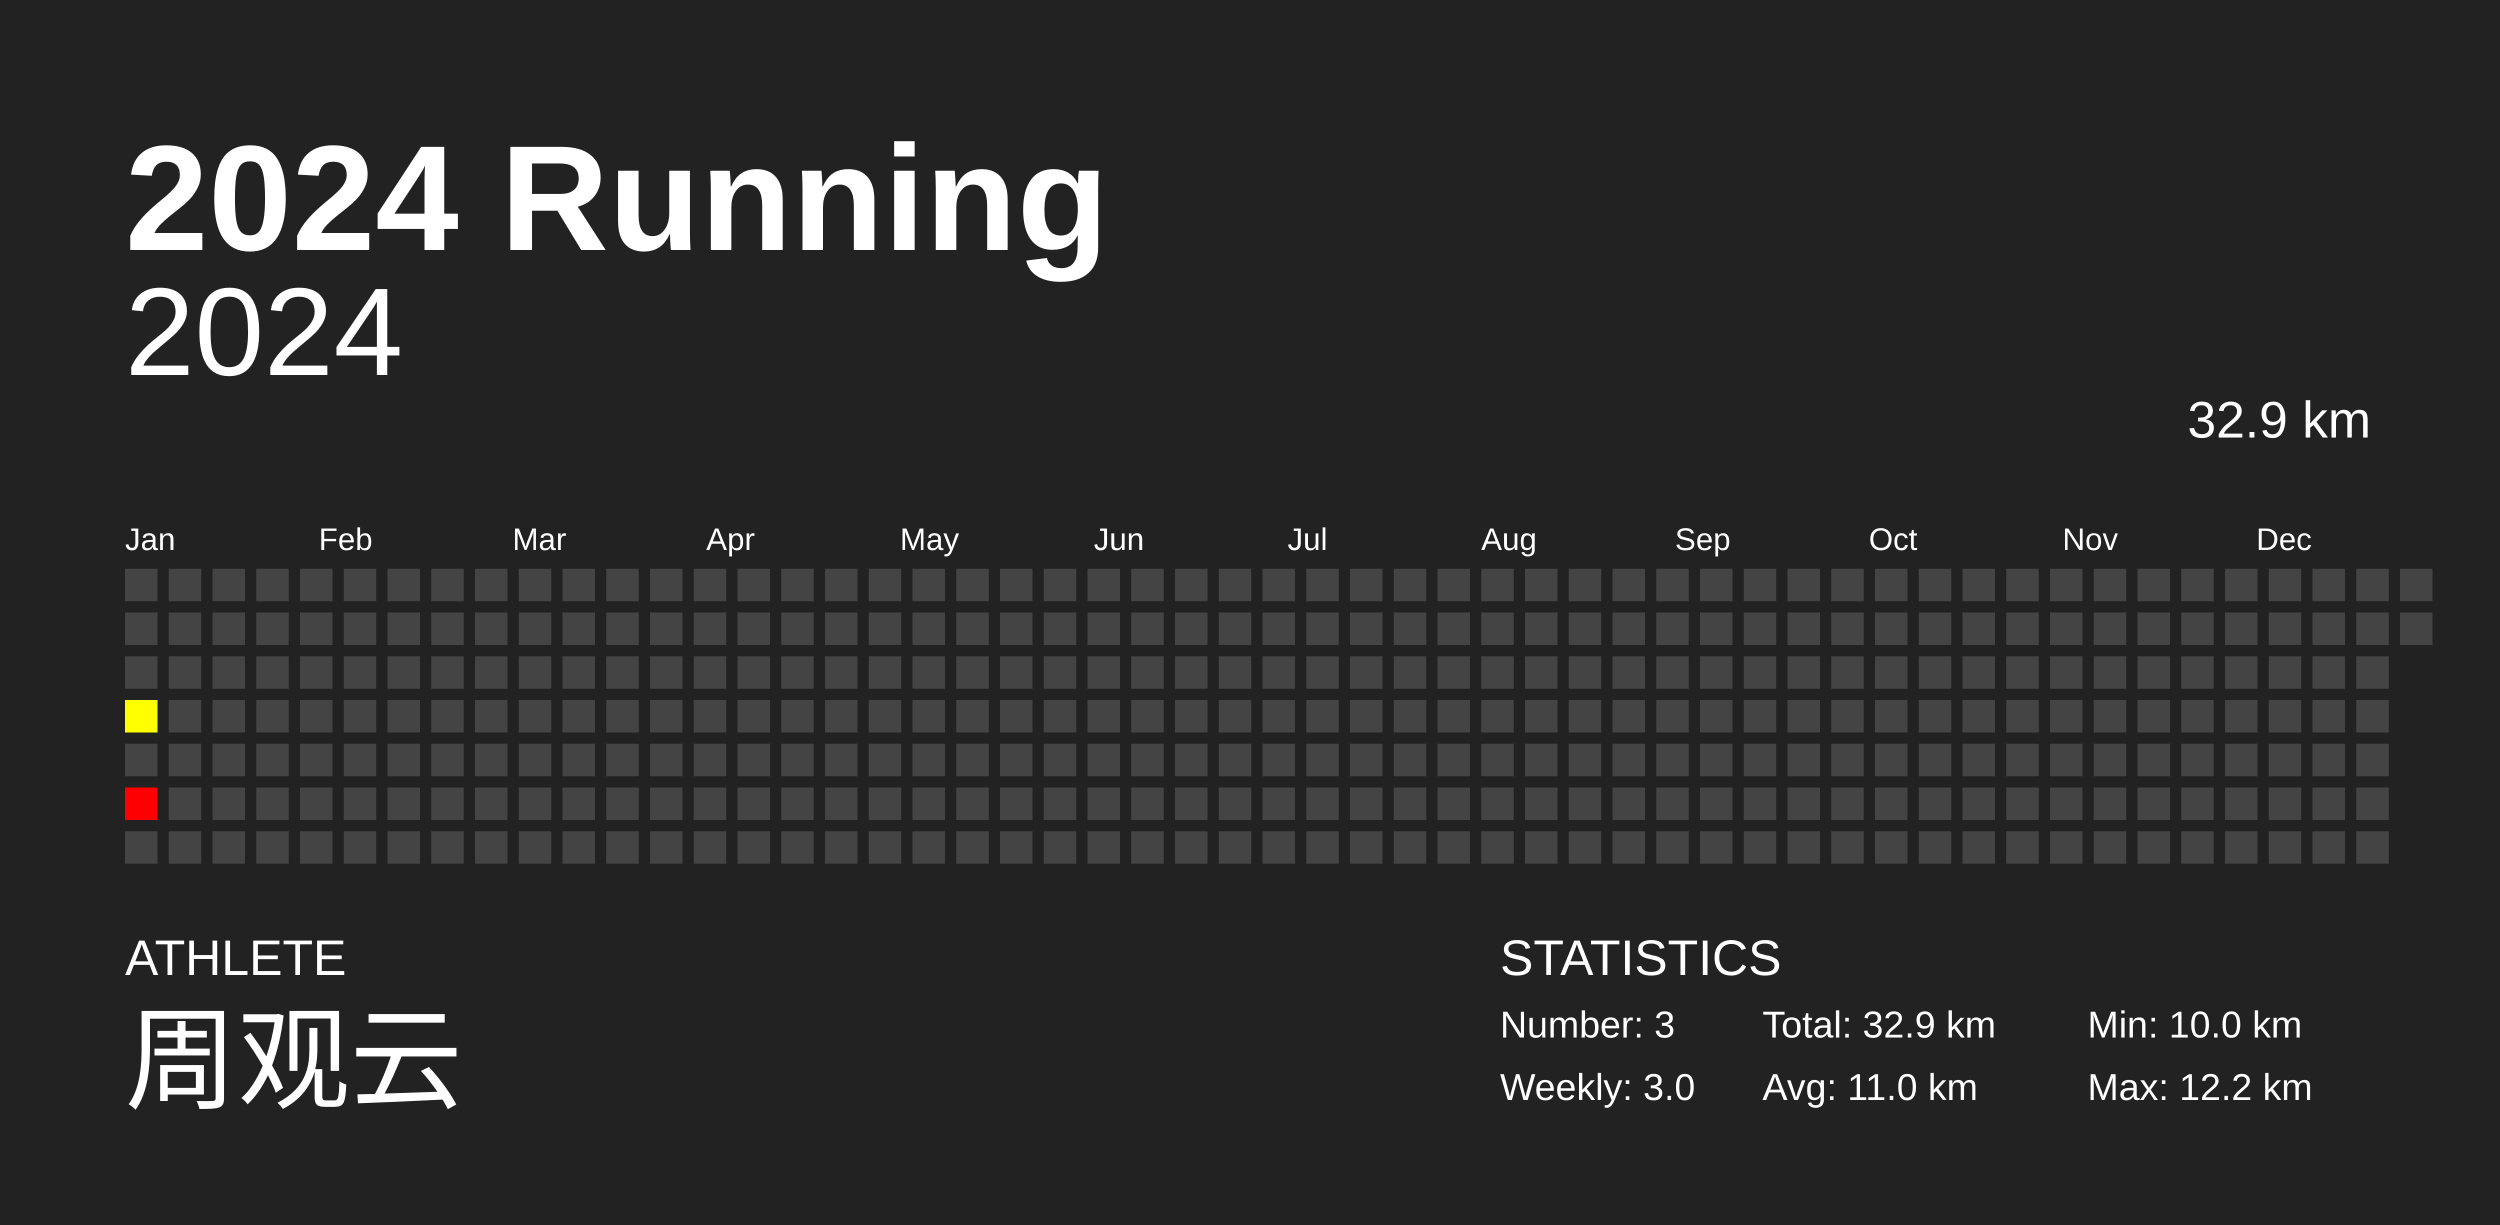
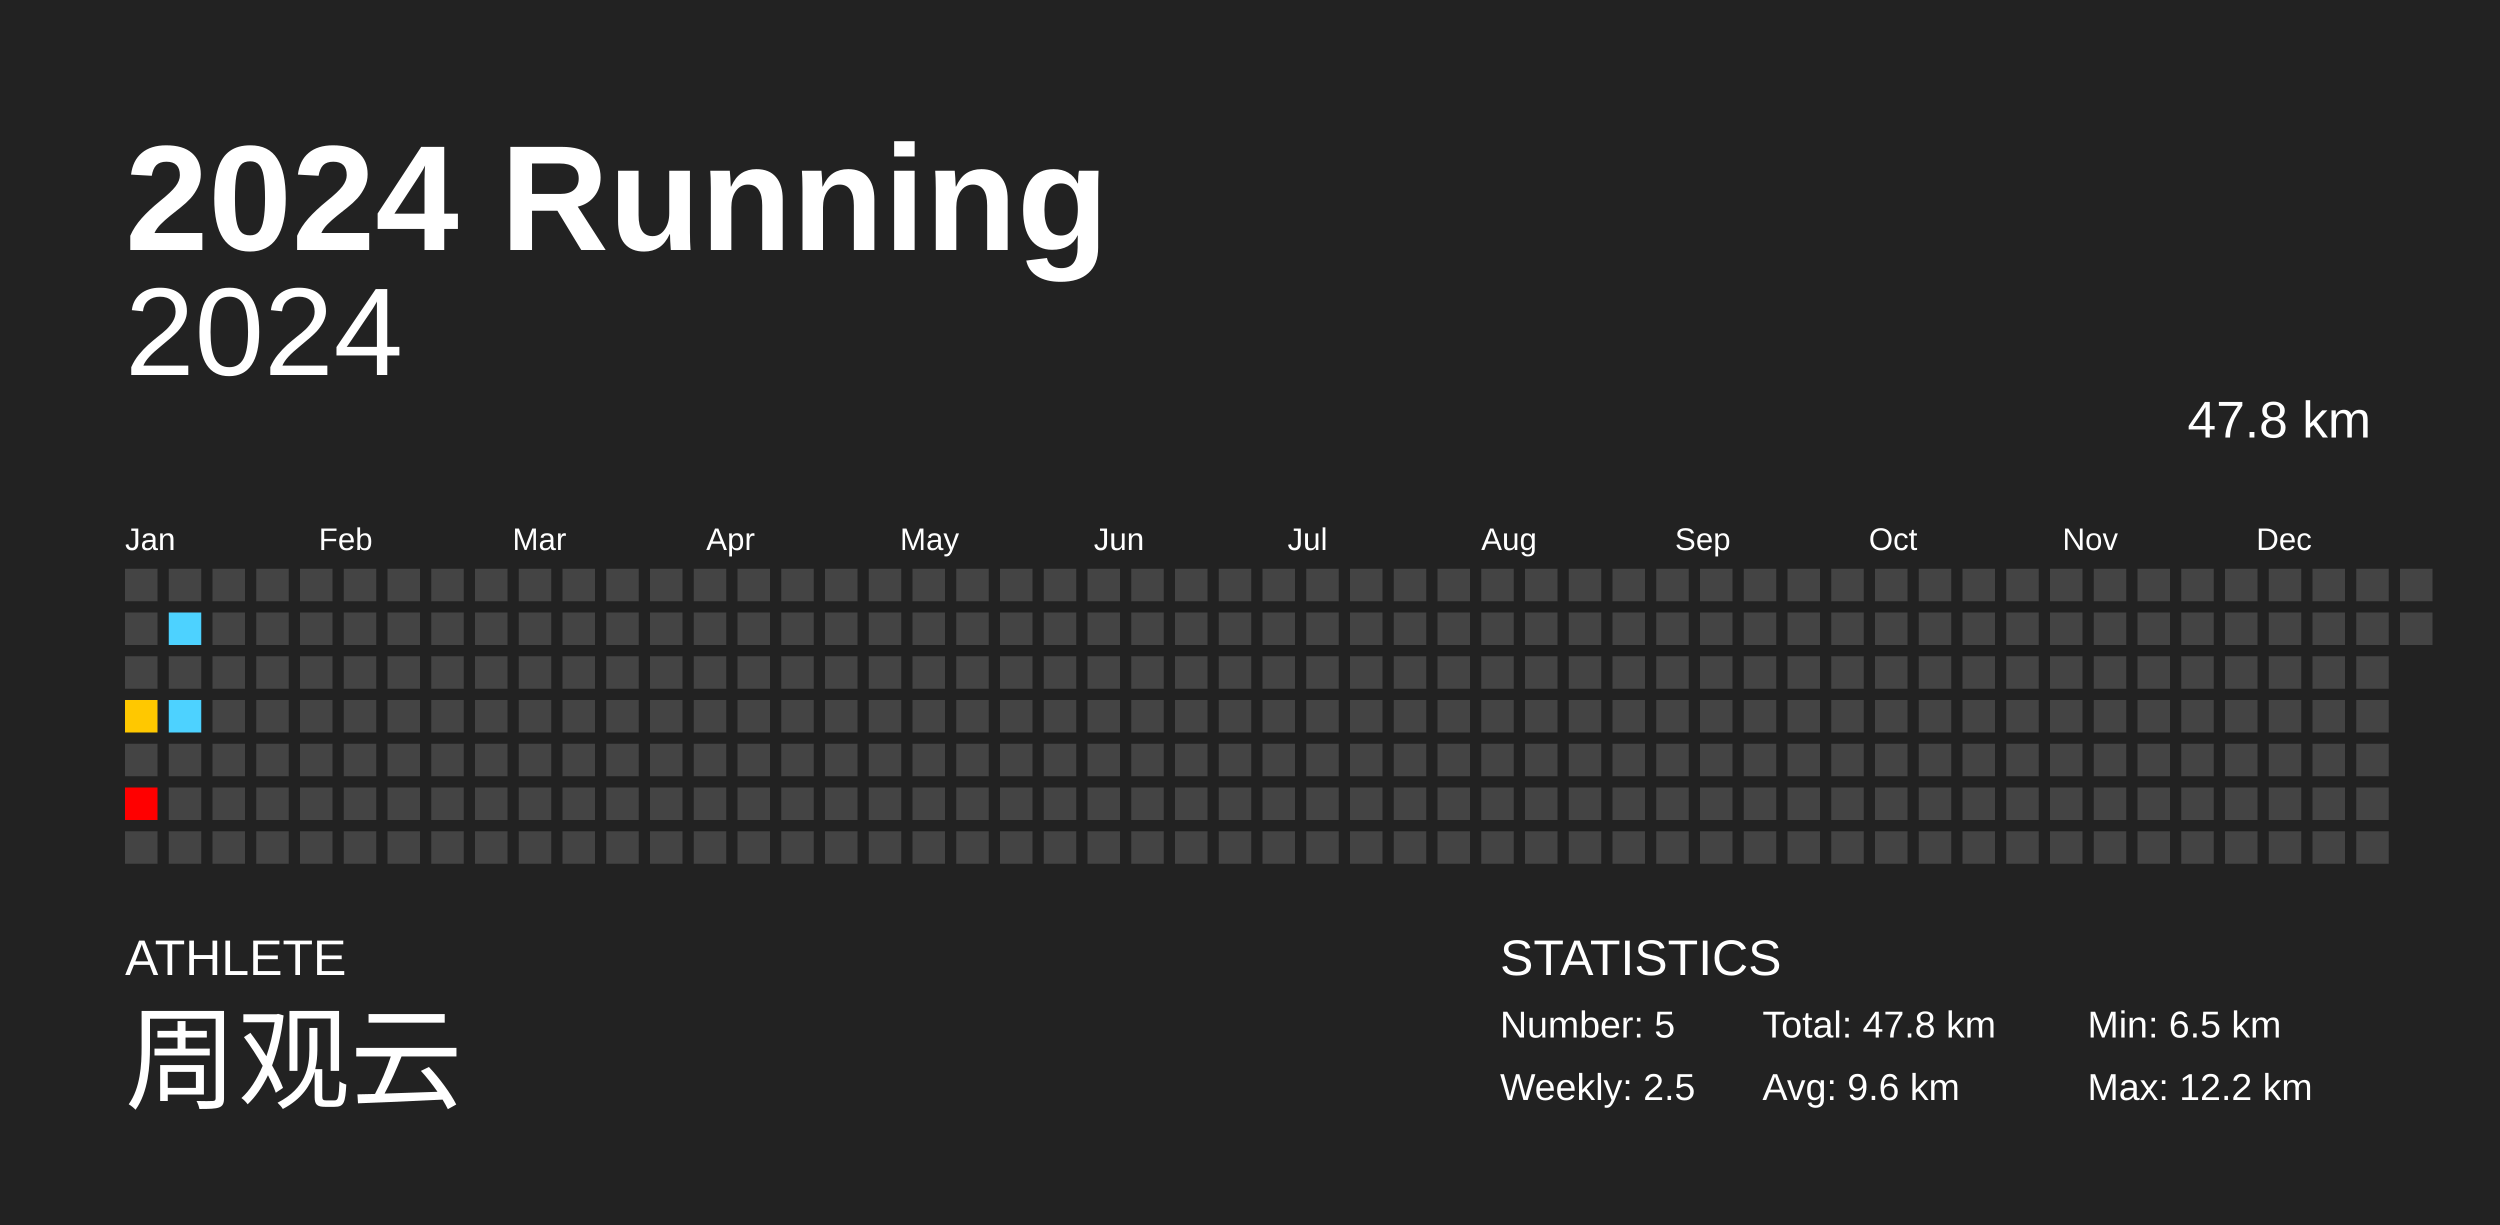
<svg xmlns="http://www.w3.org/2000/svg" baseProfile="full" height="98mm" version="1.1" viewBox="0,0,200,98" width="200mm">
  <defs />
  <rect fill="#222222" height="98" width="200" x="0" y="0" />
  <text fill="#FFFFFF" style="font-size:12px; font-family:Arial; font-weight:bold;" x="10" y="20">2024 Running</text>
  <text fill="#FFFFFF" style="font-size:4px; font-family:Arial" x="10" y="78">ATHLETE</text>
  <text fill="#FFFFFF" style="font-size:9px; font-family:Arial" x="10" y="88">周观云</text>
  <text fill="#FFFFFF" style="font-size:4px; font-family:Arial" x="120" y="78">STATISTICS</text>
-   <text fill="#FFFFFF" style="font-size:3px; font-family:Arial" x="120" y="83">Number: 3</text>
-   <text fill="#FFFFFF" style="font-size:3px; font-family:Arial" x="120" y="88">Weekly: 3.0</text>
-   <text fill="#FFFFFF" style="font-size:3px; font-family:Arial" x="141" y="83">Total: 32.9 km</text>
-   <text fill="#FFFFFF" style="font-size:3px; font-family:Arial" x="141" y="88">Avg: 11.0 km</text>
-   <text fill="#FFFFFF" style="font-size:3px; font-family:Arial" x="167" y="83">Min: 10.0 km</text>
+   <text fill="#FFFFFF" style="font-size:3px; font-family:Arial" x="120" y="83">Number: 5</text>
+   <text fill="#FFFFFF" style="font-size:3px; font-family:Arial" x="120" y="88">Weekly: 2.5</text>
+   <text fill="#FFFFFF" style="font-size:3px; font-family:Arial" x="141" y="83">Total: 47.8 km</text>
+   <text fill="#FFFFFF" style="font-size:3px; font-family:Arial" x="141" y="88">Avg: 9.6 km</text>
+   <text fill="#FFFFFF" style="font-size:3px; font-family:Arial" x="167" y="83">Min: 6.5 km</text>
  <text fill="#FFFFFF" style="font-size:3px; font-family:Arial" x="167" y="88">Max: 12.2 km</text>
  <text alignment-baseline="hanging" fill="#FFFFFF" style="font-size:10.0px; font-family:Arial;" x="10" y="30">2024</text>
-   <text alignment-baseline="hanging" fill="#FFFFFF" style="font-size:4.125px; font-family:Arial;" x="175" y="35">32.9 km</text>
+   <text alignment-baseline="hanging" fill="#FFFFFF" style="font-size:4.125px; font-family:Arial;" x="175" y="35">47.8 km</text>
  <text fill="#FFFFFF" style="font-size:2.5px; font-family:Arial" x="10.0" y="44">Jan</text>
  <text fill="#FFFFFF" style="font-size:2.5px; font-family:Arial" x="25.5" y="44">Feb</text>
  <text fill="#FFFFFF" style="font-size:2.5px; font-family:Arial" x="41.0" y="44">Mar</text>
  <text fill="#FFFFFF" style="font-size:2.5px; font-family:Arial" x="56.5" y="44">Apr</text>
  <text fill="#FFFFFF" style="font-size:2.5px; font-family:Arial" x="72.0" y="44">May</text>
  <text fill="#FFFFFF" style="font-size:2.5px; font-family:Arial" x="87.5" y="44">Jun</text>
  <text fill="#FFFFFF" style="font-size:2.5px; font-family:Arial" x="103.0" y="44">Jul</text>
  <text fill="#FFFFFF" style="font-size:2.5px; font-family:Arial" x="118.5" y="44">Aug</text>
  <text fill="#FFFFFF" style="font-size:2.5px; font-family:Arial" x="134.0" y="44">Sep</text>
  <text fill="#FFFFFF" style="font-size:2.5px; font-family:Arial" x="149.5" y="44">Oct</text>
  <text fill="#FFFFFF" style="font-size:2.5px; font-family:Arial" x="165.0" y="44">Nov</text>
  <text fill="#FFFFFF" style="font-size:2.5px; font-family:Arial" x="180.5" y="44">Dec</text>
  <rect fill="#444444" height="2.6" width="2.6" x="10.0" y="45.5" />
  <rect fill="#444444" height="2.6" width="2.6" x="10.0" y="49.0" />
  <rect fill="#444444" height="2.6" width="2.6" x="10.0" y="52.5" />
-   <rect fill="#ffff00" height="2.6" width="2.6" x="10.0" y="56.0" />
+   <rect fill="#ffc800" height="2.6" width="2.6" x="10.0" y="56.0" />
  <rect fill="#444444" height="2.6" width="2.6" x="10.0" y="59.5" />
  <rect fill="red" height="2.6" width="2.6" x="10.0" y="63.0" />
  <rect fill="#444444" height="2.6" width="2.6" x="10.0" y="66.5" />
  <rect fill="#444444" height="2.6" width="2.6" x="13.5" y="45.5" />
-   <rect fill="#444444" height="2.6" width="2.6" x="13.5" y="49.0" />
+   <rect fill="#4dd2ff" height="2.6" width="2.6" x="13.5" y="49.0" />
  <rect fill="#444444" height="2.6" width="2.6" x="13.5" y="52.5" />
-   <rect fill="#444444" height="2.6" width="2.6" x="13.5" y="56.0" />
+   <rect fill="#4dd2ff" height="2.6" width="2.6" x="13.5" y="56.0" />
  <rect fill="#444444" height="2.6" width="2.6" x="13.5" y="59.5" />
  <rect fill="#444444" height="2.6" width="2.6" x="13.5" y="63.0" />
  <rect fill="#444444" height="2.6" width="2.6" x="13.5" y="66.5" />
  <rect fill="#444444" height="2.6" width="2.6" x="17.0" y="45.5" />
  <rect fill="#444444" height="2.6" width="2.6" x="17.0" y="49.0" />
  <rect fill="#444444" height="2.6" width="2.6" x="17.0" y="52.5" />
  <rect fill="#444444" height="2.6" width="2.6" x="17.0" y="56.0" />
  <rect fill="#444444" height="2.6" width="2.6" x="17.0" y="59.5" />
  <rect fill="#444444" height="2.6" width="2.6" x="17.0" y="63.0" />
  <rect fill="#444444" height="2.6" width="2.6" x="17.0" y="66.5" />
  <rect fill="#444444" height="2.6" width="2.6" x="20.5" y="45.5" />
  <rect fill="#444444" height="2.6" width="2.6" x="20.5" y="49.0" />
  <rect fill="#444444" height="2.6" width="2.6" x="20.5" y="52.5" />
  <rect fill="#444444" height="2.6" width="2.6" x="20.5" y="56.0" />
  <rect fill="#444444" height="2.6" width="2.6" x="20.5" y="59.5" />
  <rect fill="#444444" height="2.6" width="2.6" x="20.5" y="63.0" />
  <rect fill="#444444" height="2.6" width="2.6" x="20.5" y="66.5" />
  <rect fill="#444444" height="2.6" width="2.6" x="24.0" y="45.5" />
  <rect fill="#444444" height="2.6" width="2.6" x="24.0" y="49.0" />
  <rect fill="#444444" height="2.6" width="2.6" x="24.0" y="52.5" />
  <rect fill="#444444" height="2.6" width="2.6" x="24.0" y="56.0" />
  <rect fill="#444444" height="2.6" width="2.6" x="24.0" y="59.5" />
  <rect fill="#444444" height="2.6" width="2.6" x="24.0" y="63.0" />
  <rect fill="#444444" height="2.6" width="2.6" x="24.0" y="66.5" />
  <rect fill="#444444" height="2.6" width="2.6" x="27.5" y="45.5" />
  <rect fill="#444444" height="2.6" width="2.6" x="27.5" y="49.0" />
  <rect fill="#444444" height="2.6" width="2.6" x="27.5" y="52.5" />
  <rect fill="#444444" height="2.6" width="2.6" x="27.5" y="56.0" />
  <rect fill="#444444" height="2.6" width="2.6" x="27.5" y="59.5" />
  <rect fill="#444444" height="2.6" width="2.6" x="27.5" y="63.0" />
  <rect fill="#444444" height="2.6" width="2.6" x="27.5" y="66.5" />
  <rect fill="#444444" height="2.6" width="2.6" x="31.0" y="45.5" />
  <rect fill="#444444" height="2.6" width="2.6" x="31.0" y="49.0" />
  <rect fill="#444444" height="2.6" width="2.6" x="31.0" y="52.5" />
  <rect fill="#444444" height="2.6" width="2.6" x="31.0" y="56.0" />
  <rect fill="#444444" height="2.6" width="2.6" x="31.0" y="59.5" />
  <rect fill="#444444" height="2.6" width="2.6" x="31.0" y="63.0" />
  <rect fill="#444444" height="2.6" width="2.6" x="31.0" y="66.5" />
  <rect fill="#444444" height="2.6" width="2.6" x="34.5" y="45.5" />
  <rect fill="#444444" height="2.6" width="2.6" x="34.5" y="49.0" />
  <rect fill="#444444" height="2.6" width="2.6" x="34.5" y="52.5" />
  <rect fill="#444444" height="2.6" width="2.6" x="34.5" y="56.0" />
  <rect fill="#444444" height="2.6" width="2.6" x="34.5" y="59.5" />
  <rect fill="#444444" height="2.6" width="2.6" x="34.5" y="63.0" />
  <rect fill="#444444" height="2.6" width="2.6" x="34.5" y="66.5" />
  <rect fill="#444444" height="2.6" width="2.6" x="38.0" y="45.5" />
  <rect fill="#444444" height="2.6" width="2.6" x="38.0" y="49.0" />
  <rect fill="#444444" height="2.6" width="2.6" x="38.0" y="52.5" />
  <rect fill="#444444" height="2.6" width="2.6" x="38.0" y="56.0" />
  <rect fill="#444444" height="2.6" width="2.6" x="38.0" y="59.5" />
  <rect fill="#444444" height="2.6" width="2.6" x="38.0" y="63.0" />
  <rect fill="#444444" height="2.6" width="2.6" x="38.0" y="66.5" />
  <rect fill="#444444" height="2.6" width="2.6" x="41.5" y="45.5" />
  <rect fill="#444444" height="2.6" width="2.6" x="41.5" y="49.0" />
  <rect fill="#444444" height="2.6" width="2.6" x="41.5" y="52.5" />
  <rect fill="#444444" height="2.6" width="2.6" x="41.5" y="56.0" />
  <rect fill="#444444" height="2.6" width="2.6" x="41.5" y="59.5" />
  <rect fill="#444444" height="2.6" width="2.6" x="41.5" y="63.0" />
  <rect fill="#444444" height="2.6" width="2.6" x="41.5" y="66.5" />
  <rect fill="#444444" height="2.6" width="2.6" x="45.0" y="45.5" />
  <rect fill="#444444" height="2.6" width="2.6" x="45.0" y="49.0" />
  <rect fill="#444444" height="2.6" width="2.6" x="45.0" y="52.5" />
  <rect fill="#444444" height="2.6" width="2.6" x="45.0" y="56.0" />
  <rect fill="#444444" height="2.6" width="2.6" x="45.0" y="59.5" />
  <rect fill="#444444" height="2.6" width="2.6" x="45.0" y="63.0" />
  <rect fill="#444444" height="2.6" width="2.6" x="45.0" y="66.5" />
  <rect fill="#444444" height="2.6" width="2.6" x="48.5" y="45.5" />
  <rect fill="#444444" height="2.6" width="2.6" x="48.5" y="49.0" />
  <rect fill="#444444" height="2.6" width="2.6" x="48.5" y="52.5" />
  <rect fill="#444444" height="2.6" width="2.6" x="48.5" y="56.0" />
  <rect fill="#444444" height="2.6" width="2.6" x="48.5" y="59.5" />
  <rect fill="#444444" height="2.6" width="2.6" x="48.5" y="63.0" />
  <rect fill="#444444" height="2.6" width="2.6" x="48.5" y="66.5" />
  <rect fill="#444444" height="2.6" width="2.6" x="52.0" y="45.5" />
  <rect fill="#444444" height="2.6" width="2.6" x="52.0" y="49.0" />
  <rect fill="#444444" height="2.6" width="2.6" x="52.0" y="52.5" />
  <rect fill="#444444" height="2.6" width="2.6" x="52.0" y="56.0" />
  <rect fill="#444444" height="2.6" width="2.6" x="52.0" y="59.5" />
  <rect fill="#444444" height="2.6" width="2.6" x="52.0" y="63.0" />
  <rect fill="#444444" height="2.6" width="2.6" x="52.0" y="66.5" />
  <rect fill="#444444" height="2.6" width="2.6" x="55.5" y="45.5" />
  <rect fill="#444444" height="2.6" width="2.6" x="55.5" y="49.0" />
  <rect fill="#444444" height="2.6" width="2.6" x="55.5" y="52.5" />
  <rect fill="#444444" height="2.6" width="2.6" x="55.5" y="56.0" />
  <rect fill="#444444" height="2.6" width="2.6" x="55.5" y="59.5" />
  <rect fill="#444444" height="2.6" width="2.6" x="55.5" y="63.0" />
  <rect fill="#444444" height="2.6" width="2.6" x="55.5" y="66.5" />
  <rect fill="#444444" height="2.6" width="2.6" x="59.0" y="45.5" />
  <rect fill="#444444" height="2.6" width="2.6" x="59.0" y="49.0" />
  <rect fill="#444444" height="2.6" width="2.6" x="59.0" y="52.5" />
  <rect fill="#444444" height="2.6" width="2.6" x="59.0" y="56.0" />
  <rect fill="#444444" height="2.6" width="2.6" x="59.0" y="59.5" />
  <rect fill="#444444" height="2.6" width="2.6" x="59.0" y="63.0" />
  <rect fill="#444444" height="2.6" width="2.6" x="59.0" y="66.5" />
  <rect fill="#444444" height="2.6" width="2.6" x="62.5" y="45.5" />
  <rect fill="#444444" height="2.6" width="2.6" x="62.5" y="49.0" />
  <rect fill="#444444" height="2.6" width="2.6" x="62.5" y="52.5" />
  <rect fill="#444444" height="2.6" width="2.6" x="62.5" y="56.0" />
  <rect fill="#444444" height="2.6" width="2.6" x="62.5" y="59.5" />
  <rect fill="#444444" height="2.6" width="2.6" x="62.5" y="63.0" />
  <rect fill="#444444" height="2.6" width="2.6" x="62.5" y="66.5" />
  <rect fill="#444444" height="2.6" width="2.6" x="66.0" y="45.5" />
  <rect fill="#444444" height="2.6" width="2.6" x="66.0" y="49.0" />
  <rect fill="#444444" height="2.6" width="2.6" x="66.0" y="52.5" />
  <rect fill="#444444" height="2.6" width="2.6" x="66.0" y="56.0" />
  <rect fill="#444444" height="2.6" width="2.6" x="66.0" y="59.5" />
  <rect fill="#444444" height="2.6" width="2.6" x="66.0" y="63.0" />
  <rect fill="#444444" height="2.6" width="2.6" x="66.0" y="66.5" />
  <rect fill="#444444" height="2.6" width="2.6" x="69.5" y="45.5" />
  <rect fill="#444444" height="2.6" width="2.6" x="69.5" y="49.0" />
  <rect fill="#444444" height="2.6" width="2.6" x="69.5" y="52.5" />
  <rect fill="#444444" height="2.6" width="2.6" x="69.5" y="56.0" />
  <rect fill="#444444" height="2.6" width="2.6" x="69.5" y="59.5" />
  <rect fill="#444444" height="2.6" width="2.6" x="69.5" y="63.0" />
  <rect fill="#444444" height="2.6" width="2.6" x="69.5" y="66.5" />
  <rect fill="#444444" height="2.6" width="2.6" x="73.0" y="45.5" />
  <rect fill="#444444" height="2.6" width="2.6" x="73.0" y="49.0" />
  <rect fill="#444444" height="2.6" width="2.6" x="73.0" y="52.5" />
  <rect fill="#444444" height="2.6" width="2.6" x="73.0" y="56.0" />
  <rect fill="#444444" height="2.6" width="2.6" x="73.0" y="59.5" />
  <rect fill="#444444" height="2.6" width="2.6" x="73.0" y="63.0" />
  <rect fill="#444444" height="2.6" width="2.6" x="73.0" y="66.5" />
  <rect fill="#444444" height="2.6" width="2.6" x="76.5" y="45.5" />
  <rect fill="#444444" height="2.6" width="2.6" x="76.5" y="49.0" />
  <rect fill="#444444" height="2.6" width="2.6" x="76.5" y="52.5" />
  <rect fill="#444444" height="2.6" width="2.6" x="76.5" y="56.0" />
  <rect fill="#444444" height="2.6" width="2.6" x="76.5" y="59.5" />
  <rect fill="#444444" height="2.6" width="2.6" x="76.5" y="63.0" />
  <rect fill="#444444" height="2.6" width="2.6" x="76.5" y="66.5" />
  <rect fill="#444444" height="2.6" width="2.6" x="80.0" y="45.5" />
  <rect fill="#444444" height="2.6" width="2.6" x="80.0" y="49.0" />
  <rect fill="#444444" height="2.6" width="2.6" x="80.0" y="52.5" />
  <rect fill="#444444" height="2.6" width="2.6" x="80.0" y="56.0" />
  <rect fill="#444444" height="2.6" width="2.6" x="80.0" y="59.5" />
  <rect fill="#444444" height="2.6" width="2.6" x="80.0" y="63.0" />
  <rect fill="#444444" height="2.6" width="2.6" x="80.0" y="66.5" />
  <rect fill="#444444" height="2.6" width="2.6" x="83.5" y="45.5" />
  <rect fill="#444444" height="2.6" width="2.6" x="83.5" y="49.0" />
  <rect fill="#444444" height="2.6" width="2.6" x="83.5" y="52.5" />
  <rect fill="#444444" height="2.6" width="2.6" x="83.5" y="56.0" />
  <rect fill="#444444" height="2.6" width="2.6" x="83.5" y="59.5" />
  <rect fill="#444444" height="2.6" width="2.6" x="83.5" y="63.0" />
  <rect fill="#444444" height="2.6" width="2.6" x="83.5" y="66.5" />
  <rect fill="#444444" height="2.6" width="2.6" x="87.0" y="45.5" />
  <rect fill="#444444" height="2.6" width="2.6" x="87.0" y="49.0" />
  <rect fill="#444444" height="2.6" width="2.6" x="87.0" y="52.5" />
  <rect fill="#444444" height="2.6" width="2.6" x="87.0" y="56.0" />
  <rect fill="#444444" height="2.6" width="2.6" x="87.0" y="59.5" />
  <rect fill="#444444" height="2.6" width="2.6" x="87.0" y="63.0" />
  <rect fill="#444444" height="2.6" width="2.6" x="87.0" y="66.5" />
  <rect fill="#444444" height="2.6" width="2.6" x="90.5" y="45.5" />
  <rect fill="#444444" height="2.6" width="2.6" x="90.5" y="49.0" />
  <rect fill="#444444" height="2.6" width="2.6" x="90.5" y="52.5" />
  <rect fill="#444444" height="2.6" width="2.6" x="90.5" y="56.0" />
  <rect fill="#444444" height="2.6" width="2.6" x="90.5" y="59.5" />
  <rect fill="#444444" height="2.6" width="2.6" x="90.5" y="63.0" />
  <rect fill="#444444" height="2.6" width="2.6" x="90.5" y="66.5" />
  <rect fill="#444444" height="2.6" width="2.6" x="94.0" y="45.5" />
  <rect fill="#444444" height="2.6" width="2.6" x="94.0" y="49.0" />
  <rect fill="#444444" height="2.6" width="2.6" x="94.0" y="52.5" />
  <rect fill="#444444" height="2.6" width="2.6" x="94.0" y="56.0" />
  <rect fill="#444444" height="2.6" width="2.6" x="94.0" y="59.5" />
  <rect fill="#444444" height="2.6" width="2.6" x="94.0" y="63.0" />
  <rect fill="#444444" height="2.6" width="2.6" x="94.0" y="66.5" />
  <rect fill="#444444" height="2.6" width="2.6" x="97.5" y="45.5" />
  <rect fill="#444444" height="2.6" width="2.6" x="97.5" y="49.0" />
  <rect fill="#444444" height="2.6" width="2.6" x="97.5" y="52.5" />
  <rect fill="#444444" height="2.6" width="2.6" x="97.5" y="56.0" />
  <rect fill="#444444" height="2.6" width="2.6" x="97.5" y="59.5" />
  <rect fill="#444444" height="2.6" width="2.6" x="97.5" y="63.0" />
  <rect fill="#444444" height="2.6" width="2.6" x="97.5" y="66.5" />
  <rect fill="#444444" height="2.6" width="2.6" x="101.0" y="45.5" />
  <rect fill="#444444" height="2.6" width="2.6" x="101.0" y="49.0" />
  <rect fill="#444444" height="2.6" width="2.6" x="101.0" y="52.5" />
  <rect fill="#444444" height="2.6" width="2.6" x="101.0" y="56.0" />
  <rect fill="#444444" height="2.6" width="2.6" x="101.0" y="59.5" />
  <rect fill="#444444" height="2.6" width="2.6" x="101.0" y="63.0" />
  <rect fill="#444444" height="2.6" width="2.6" x="101.0" y="66.5" />
  <rect fill="#444444" height="2.6" width="2.6" x="104.5" y="45.5" />
  <rect fill="#444444" height="2.6" width="2.6" x="104.5" y="49.0" />
  <rect fill="#444444" height="2.6" width="2.6" x="104.5" y="52.5" />
  <rect fill="#444444" height="2.6" width="2.6" x="104.5" y="56.0" />
  <rect fill="#444444" height="2.6" width="2.6" x="104.5" y="59.5" />
  <rect fill="#444444" height="2.6" width="2.6" x="104.5" y="63.0" />
  <rect fill="#444444" height="2.6" width="2.6" x="104.5" y="66.5" />
  <rect fill="#444444" height="2.6" width="2.6" x="108.0" y="45.5" />
  <rect fill="#444444" height="2.6" width="2.6" x="108.0" y="49.0" />
  <rect fill="#444444" height="2.6" width="2.6" x="108.0" y="52.5" />
  <rect fill="#444444" height="2.6" width="2.6" x="108.0" y="56.0" />
  <rect fill="#444444" height="2.6" width="2.6" x="108.0" y="59.5" />
  <rect fill="#444444" height="2.6" width="2.6" x="108.0" y="63.0" />
  <rect fill="#444444" height="2.6" width="2.6" x="108.0" y="66.5" />
  <rect fill="#444444" height="2.6" width="2.6" x="111.5" y="45.5" />
  <rect fill="#444444" height="2.6" width="2.6" x="111.5" y="49.0" />
  <rect fill="#444444" height="2.6" width="2.6" x="111.5" y="52.5" />
  <rect fill="#444444" height="2.6" width="2.6" x="111.5" y="56.0" />
  <rect fill="#444444" height="2.6" width="2.6" x="111.5" y="59.5" />
  <rect fill="#444444" height="2.6" width="2.6" x="111.5" y="63.0" />
  <rect fill="#444444" height="2.6" width="2.6" x="111.5" y="66.5" />
  <rect fill="#444444" height="2.6" width="2.6" x="115.0" y="45.5" />
  <rect fill="#444444" height="2.6" width="2.6" x="115.0" y="49.0" />
  <rect fill="#444444" height="2.6" width="2.6" x="115.0" y="52.5" />
  <rect fill="#444444" height="2.6" width="2.6" x="115.0" y="56.0" />
  <rect fill="#444444" height="2.6" width="2.6" x="115.0" y="59.5" />
  <rect fill="#444444" height="2.6" width="2.6" x="115.0" y="63.0" />
  <rect fill="#444444" height="2.6" width="2.6" x="115.0" y="66.5" />
  <rect fill="#444444" height="2.6" width="2.6" x="118.5" y="45.5" />
  <rect fill="#444444" height="2.6" width="2.6" x="118.5" y="49.0" />
  <rect fill="#444444" height="2.6" width="2.6" x="118.5" y="52.5" />
  <rect fill="#444444" height="2.6" width="2.6" x="118.5" y="56.0" />
  <rect fill="#444444" height="2.6" width="2.6" x="118.5" y="59.5" />
  <rect fill="#444444" height="2.6" width="2.6" x="118.5" y="63.0" />
  <rect fill="#444444" height="2.6" width="2.6" x="118.5" y="66.5" />
  <rect fill="#444444" height="2.6" width="2.6" x="122.0" y="45.5" />
  <rect fill="#444444" height="2.6" width="2.6" x="122.0" y="49.0" />
  <rect fill="#444444" height="2.6" width="2.6" x="122.0" y="52.5" />
  <rect fill="#444444" height="2.6" width="2.6" x="122.0" y="56.0" />
  <rect fill="#444444" height="2.6" width="2.6" x="122.0" y="59.5" />
  <rect fill="#444444" height="2.6" width="2.6" x="122.0" y="63.0" />
  <rect fill="#444444" height="2.6" width="2.6" x="122.0" y="66.5" />
  <rect fill="#444444" height="2.6" width="2.6" x="125.5" y="45.5" />
  <rect fill="#444444" height="2.6" width="2.6" x="125.5" y="49.0" />
  <rect fill="#444444" height="2.6" width="2.6" x="125.5" y="52.5" />
  <rect fill="#444444" height="2.6" width="2.6" x="125.5" y="56.0" />
  <rect fill="#444444" height="2.6" width="2.6" x="125.5" y="59.5" />
  <rect fill="#444444" height="2.6" width="2.6" x="125.5" y="63.0" />
  <rect fill="#444444" height="2.6" width="2.6" x="125.5" y="66.5" />
  <rect fill="#444444" height="2.6" width="2.6" x="129.0" y="45.5" />
  <rect fill="#444444" height="2.6" width="2.6" x="129.0" y="49.0" />
  <rect fill="#444444" height="2.6" width="2.6" x="129.0" y="52.5" />
  <rect fill="#444444" height="2.6" width="2.6" x="129.0" y="56.0" />
  <rect fill="#444444" height="2.6" width="2.6" x="129.0" y="59.5" />
  <rect fill="#444444" height="2.6" width="2.6" x="129.0" y="63.0" />
  <rect fill="#444444" height="2.6" width="2.6" x="129.0" y="66.5" />
  <rect fill="#444444" height="2.6" width="2.6" x="132.5" y="45.5" />
  <rect fill="#444444" height="2.6" width="2.6" x="132.5" y="49.0" />
  <rect fill="#444444" height="2.6" width="2.6" x="132.5" y="52.5" />
  <rect fill="#444444" height="2.6" width="2.6" x="132.5" y="56.0" />
  <rect fill="#444444" height="2.6" width="2.6" x="132.5" y="59.5" />
  <rect fill="#444444" height="2.6" width="2.6" x="132.5" y="63.0" />
  <rect fill="#444444" height="2.6" width="2.6" x="132.5" y="66.5" />
  <rect fill="#444444" height="2.6" width="2.6" x="136.0" y="45.5" />
  <rect fill="#444444" height="2.6" width="2.6" x="136.0" y="49.0" />
  <rect fill="#444444" height="2.6" width="2.6" x="136.0" y="52.5" />
  <rect fill="#444444" height="2.6" width="2.6" x="136.0" y="56.0" />
  <rect fill="#444444" height="2.6" width="2.6" x="136.0" y="59.5" />
  <rect fill="#444444" height="2.6" width="2.6" x="136.0" y="63.0" />
  <rect fill="#444444" height="2.6" width="2.6" x="136.0" y="66.5" />
  <rect fill="#444444" height="2.6" width="2.6" x="139.5" y="45.5" />
  <rect fill="#444444" height="2.6" width="2.6" x="139.5" y="49.0" />
  <rect fill="#444444" height="2.6" width="2.6" x="139.5" y="52.5" />
  <rect fill="#444444" height="2.6" width="2.6" x="139.5" y="56.0" />
  <rect fill="#444444" height="2.6" width="2.6" x="139.5" y="59.5" />
  <rect fill="#444444" height="2.6" width="2.6" x="139.5" y="63.0" />
  <rect fill="#444444" height="2.6" width="2.6" x="139.5" y="66.5" />
  <rect fill="#444444" height="2.6" width="2.6" x="143.0" y="45.5" />
  <rect fill="#444444" height="2.6" width="2.6" x="143.0" y="49.0" />
  <rect fill="#444444" height="2.6" width="2.6" x="143.0" y="52.5" />
  <rect fill="#444444" height="2.6" width="2.6" x="143.0" y="56.0" />
  <rect fill="#444444" height="2.6" width="2.6" x="143.0" y="59.5" />
  <rect fill="#444444" height="2.6" width="2.6" x="143.0" y="63.0" />
  <rect fill="#444444" height="2.6" width="2.6" x="143.0" y="66.5" />
  <rect fill="#444444" height="2.6" width="2.6" x="146.5" y="45.5" />
  <rect fill="#444444" height="2.6" width="2.6" x="146.5" y="49.0" />
  <rect fill="#444444" height="2.6" width="2.6" x="146.5" y="52.5" />
  <rect fill="#444444" height="2.6" width="2.6" x="146.5" y="56.0" />
  <rect fill="#444444" height="2.6" width="2.6" x="146.5" y="59.5" />
  <rect fill="#444444" height="2.6" width="2.6" x="146.5" y="63.0" />
  <rect fill="#444444" height="2.6" width="2.6" x="146.5" y="66.5" />
  <rect fill="#444444" height="2.6" width="2.6" x="150.0" y="45.5" />
  <rect fill="#444444" height="2.6" width="2.6" x="150.0" y="49.0" />
  <rect fill="#444444" height="2.6" width="2.6" x="150.0" y="52.5" />
  <rect fill="#444444" height="2.6" width="2.6" x="150.0" y="56.0" />
  <rect fill="#444444" height="2.6" width="2.6" x="150.0" y="59.5" />
  <rect fill="#444444" height="2.6" width="2.6" x="150.0" y="63.0" />
  <rect fill="#444444" height="2.6" width="2.6" x="150.0" y="66.5" />
  <rect fill="#444444" height="2.6" width="2.6" x="153.5" y="45.5" />
  <rect fill="#444444" height="2.6" width="2.6" x="153.5" y="49.0" />
  <rect fill="#444444" height="2.6" width="2.6" x="153.5" y="52.5" />
  <rect fill="#444444" height="2.6" width="2.6" x="153.5" y="56.0" />
  <rect fill="#444444" height="2.6" width="2.6" x="153.5" y="59.5" />
  <rect fill="#444444" height="2.6" width="2.6" x="153.5" y="63.0" />
  <rect fill="#444444" height="2.6" width="2.6" x="153.5" y="66.5" />
  <rect fill="#444444" height="2.6" width="2.6" x="157.0" y="45.5" />
  <rect fill="#444444" height="2.6" width="2.6" x="157.0" y="49.0" />
  <rect fill="#444444" height="2.6" width="2.6" x="157.0" y="52.5" />
  <rect fill="#444444" height="2.6" width="2.6" x="157.0" y="56.0" />
  <rect fill="#444444" height="2.6" width="2.6" x="157.0" y="59.5" />
  <rect fill="#444444" height="2.6" width="2.6" x="157.0" y="63.0" />
  <rect fill="#444444" height="2.6" width="2.6" x="157.0" y="66.5" />
  <rect fill="#444444" height="2.6" width="2.6" x="160.5" y="45.5" />
  <rect fill="#444444" height="2.6" width="2.6" x="160.5" y="49.0" />
  <rect fill="#444444" height="2.6" width="2.6" x="160.5" y="52.5" />
  <rect fill="#444444" height="2.6" width="2.6" x="160.5" y="56.0" />
  <rect fill="#444444" height="2.6" width="2.6" x="160.5" y="59.5" />
  <rect fill="#444444" height="2.6" width="2.6" x="160.5" y="63.0" />
  <rect fill="#444444" height="2.6" width="2.6" x="160.5" y="66.5" />
  <rect fill="#444444" height="2.6" width="2.6" x="164.0" y="45.5" />
  <rect fill="#444444" height="2.6" width="2.6" x="164.0" y="49.0" />
  <rect fill="#444444" height="2.6" width="2.6" x="164.0" y="52.5" />
  <rect fill="#444444" height="2.6" width="2.6" x="164.0" y="56.0" />
  <rect fill="#444444" height="2.6" width="2.6" x="164.0" y="59.5" />
  <rect fill="#444444" height="2.6" width="2.6" x="164.0" y="63.0" />
  <rect fill="#444444" height="2.6" width="2.6" x="164.0" y="66.5" />
  <rect fill="#444444" height="2.6" width="2.6" x="167.5" y="45.5" />
  <rect fill="#444444" height="2.6" width="2.6" x="167.5" y="49.0" />
  <rect fill="#444444" height="2.6" width="2.6" x="167.5" y="52.5" />
  <rect fill="#444444" height="2.6" width="2.6" x="167.5" y="56.0" />
  <rect fill="#444444" height="2.6" width="2.6" x="167.5" y="59.5" />
  <rect fill="#444444" height="2.6" width="2.6" x="167.5" y="63.0" />
  <rect fill="#444444" height="2.6" width="2.6" x="167.5" y="66.5" />
  <rect fill="#444444" height="2.6" width="2.6" x="171.0" y="45.5" />
  <rect fill="#444444" height="2.6" width="2.6" x="171.0" y="49.0" />
  <rect fill="#444444" height="2.6" width="2.6" x="171.0" y="52.5" />
  <rect fill="#444444" height="2.6" width="2.6" x="171.0" y="56.0" />
  <rect fill="#444444" height="2.6" width="2.6" x="171.0" y="59.5" />
  <rect fill="#444444" height="2.6" width="2.6" x="171.0" y="63.0" />
  <rect fill="#444444" height="2.6" width="2.6" x="171.0" y="66.5" />
  <rect fill="#444444" height="2.6" width="2.6" x="174.5" y="45.5" />
  <rect fill="#444444" height="2.6" width="2.6" x="174.5" y="49.0" />
  <rect fill="#444444" height="2.6" width="2.6" x="174.5" y="52.5" />
  <rect fill="#444444" height="2.6" width="2.6" x="174.5" y="56.0" />
  <rect fill="#444444" height="2.6" width="2.6" x="174.5" y="59.5" />
  <rect fill="#444444" height="2.6" width="2.6" x="174.5" y="63.0" />
  <rect fill="#444444" height="2.6" width="2.6" x="174.5" y="66.5" />
  <rect fill="#444444" height="2.6" width="2.6" x="178.0" y="45.5" />
  <rect fill="#444444" height="2.6" width="2.6" x="178.0" y="49.0" />
  <rect fill="#444444" height="2.6" width="2.6" x="178.0" y="52.5" />
  <rect fill="#444444" height="2.6" width="2.6" x="178.0" y="56.0" />
  <rect fill="#444444" height="2.6" width="2.6" x="178.0" y="59.5" />
  <rect fill="#444444" height="2.6" width="2.6" x="178.0" y="63.0" />
  <rect fill="#444444" height="2.6" width="2.6" x="178.0" y="66.5" />
  <rect fill="#444444" height="2.6" width="2.6" x="181.5" y="45.5" />
  <rect fill="#444444" height="2.6" width="2.6" x="181.5" y="49.0" />
  <rect fill="#444444" height="2.6" width="2.6" x="181.5" y="52.5" />
  <rect fill="#444444" height="2.6" width="2.6" x="181.5" y="56.0" />
  <rect fill="#444444" height="2.6" width="2.6" x="181.5" y="59.5" />
  <rect fill="#444444" height="2.6" width="2.6" x="181.5" y="63.0" />
  <rect fill="#444444" height="2.6" width="2.6" x="181.5" y="66.5" />
  <rect fill="#444444" height="2.6" width="2.6" x="185.0" y="45.5" />
  <rect fill="#444444" height="2.6" width="2.6" x="185.0" y="49.0" />
  <rect fill="#444444" height="2.6" width="2.6" x="185.0" y="52.5" />
  <rect fill="#444444" height="2.6" width="2.6" x="185.0" y="56.0" />
  <rect fill="#444444" height="2.6" width="2.6" x="185.0" y="59.5" />
  <rect fill="#444444" height="2.6" width="2.6" x="185.0" y="63.0" />
  <rect fill="#444444" height="2.6" width="2.6" x="185.0" y="66.5" />
  <rect fill="#444444" height="2.6" width="2.6" x="188.5" y="45.5" />
  <rect fill="#444444" height="2.6" width="2.6" x="188.5" y="49.0" />
  <rect fill="#444444" height="2.6" width="2.6" x="188.5" y="52.5" />
  <rect fill="#444444" height="2.6" width="2.6" x="188.5" y="56.0" />
  <rect fill="#444444" height="2.6" width="2.6" x="188.5" y="59.5" />
  <rect fill="#444444" height="2.6" width="2.6" x="188.5" y="63.0" />
  <rect fill="#444444" height="2.6" width="2.6" x="188.5" y="66.5" />
  <rect fill="#444444" height="2.6" width="2.6" x="192.0" y="45.5" />
  <rect fill="#444444" height="2.6" width="2.6" x="192.0" y="49.0" />
</svg>
